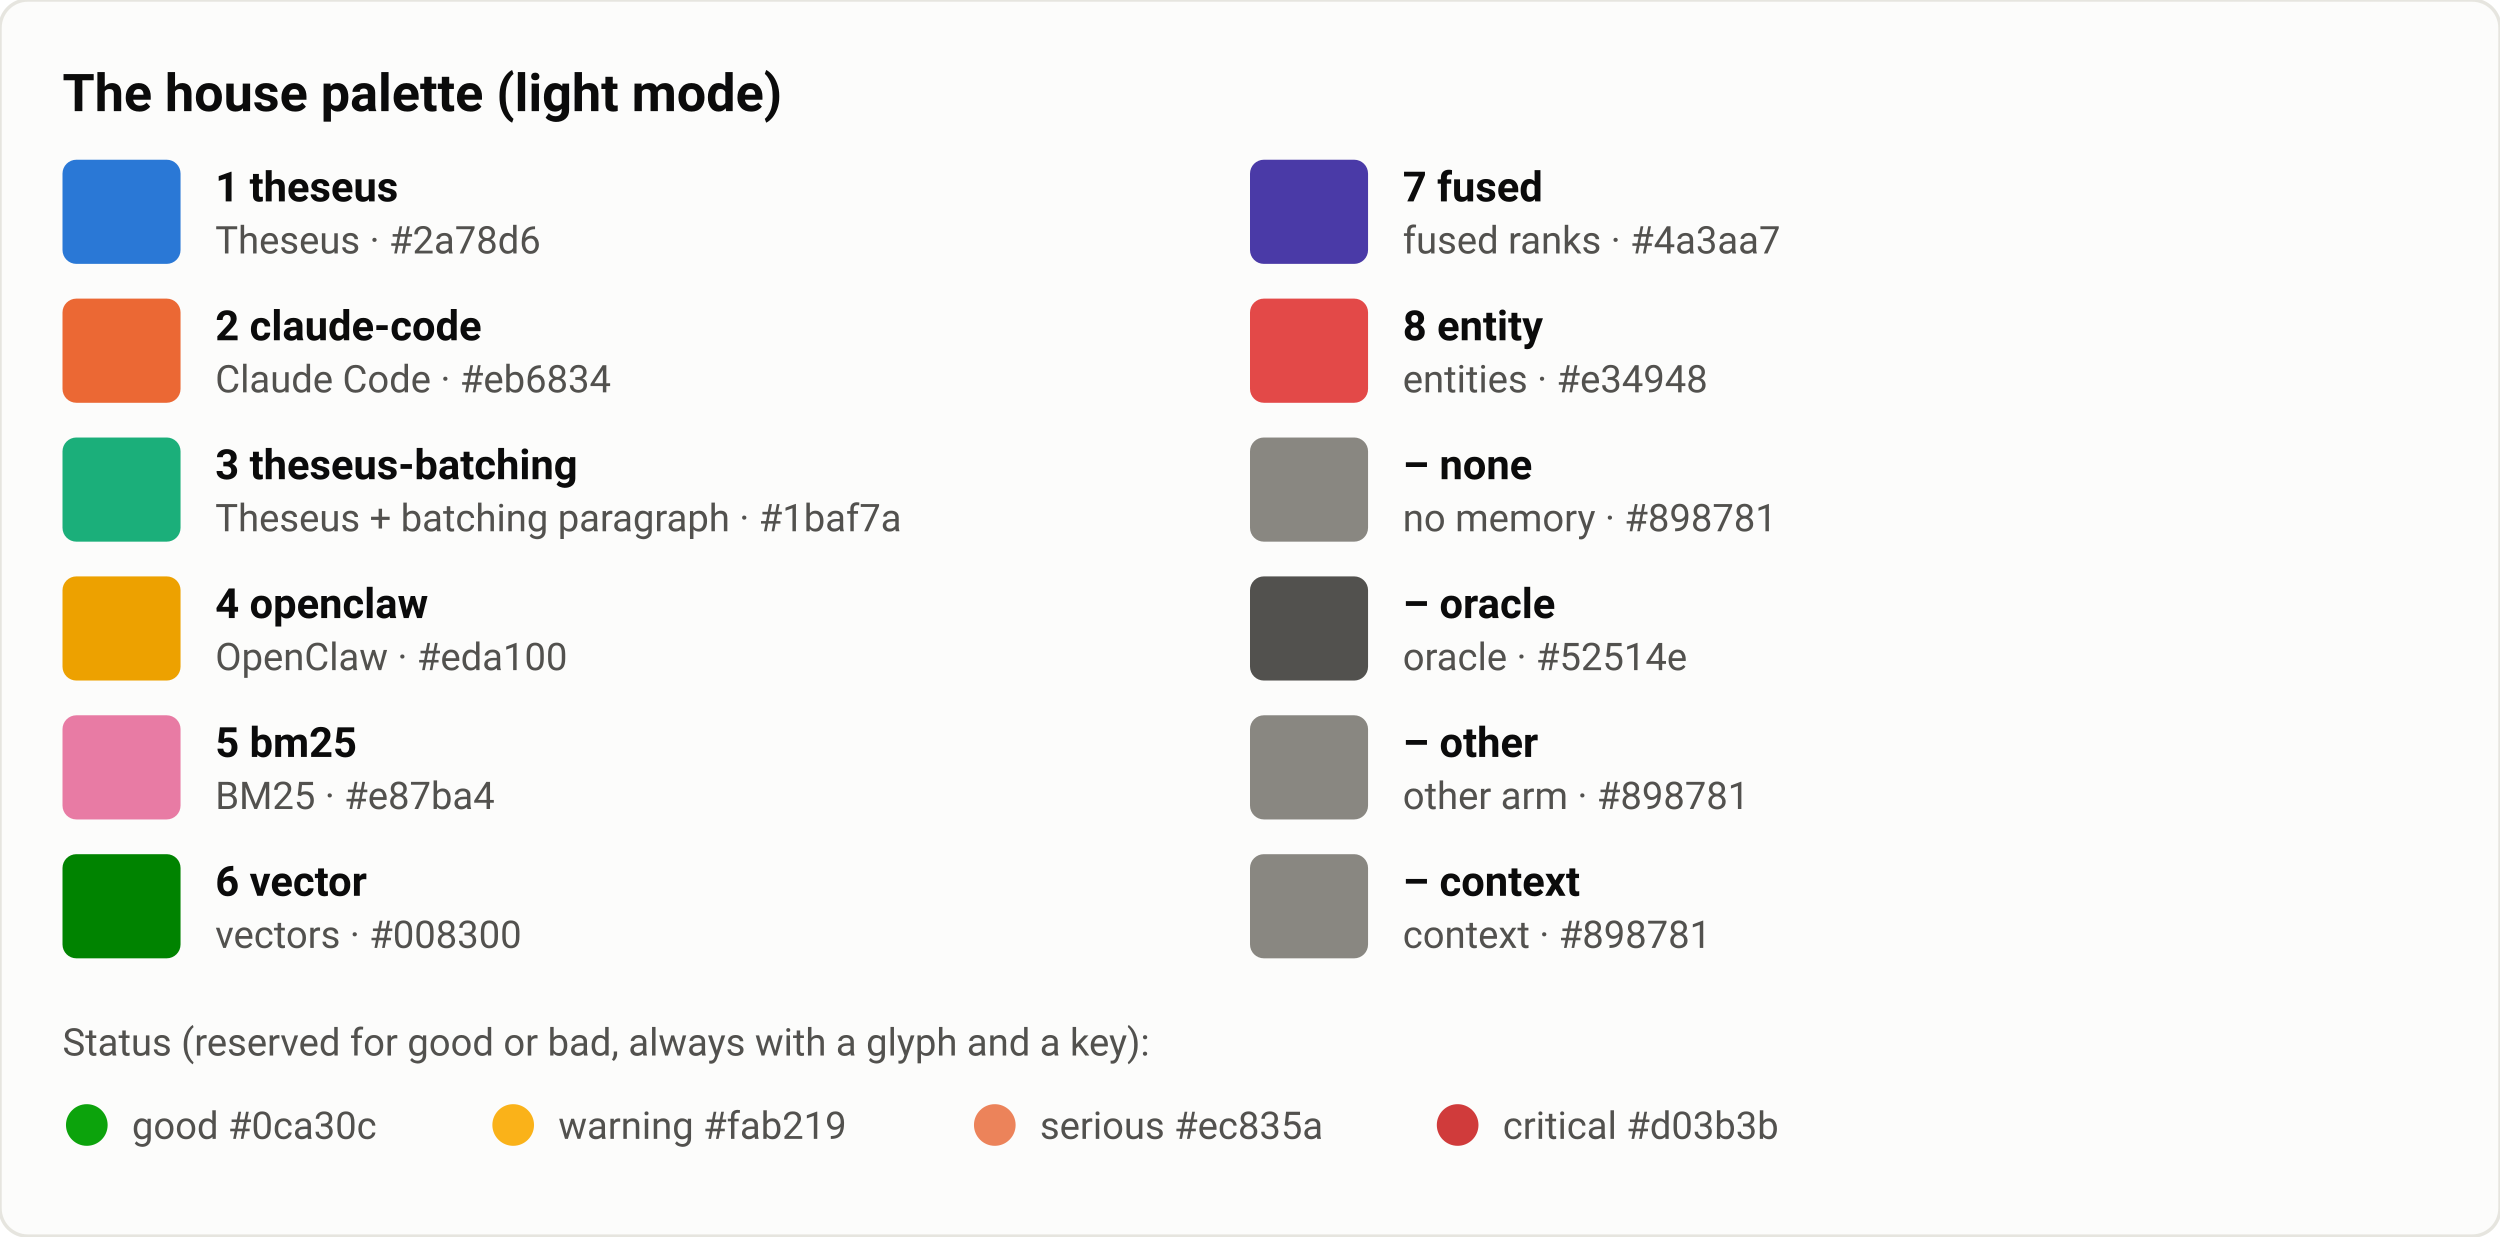
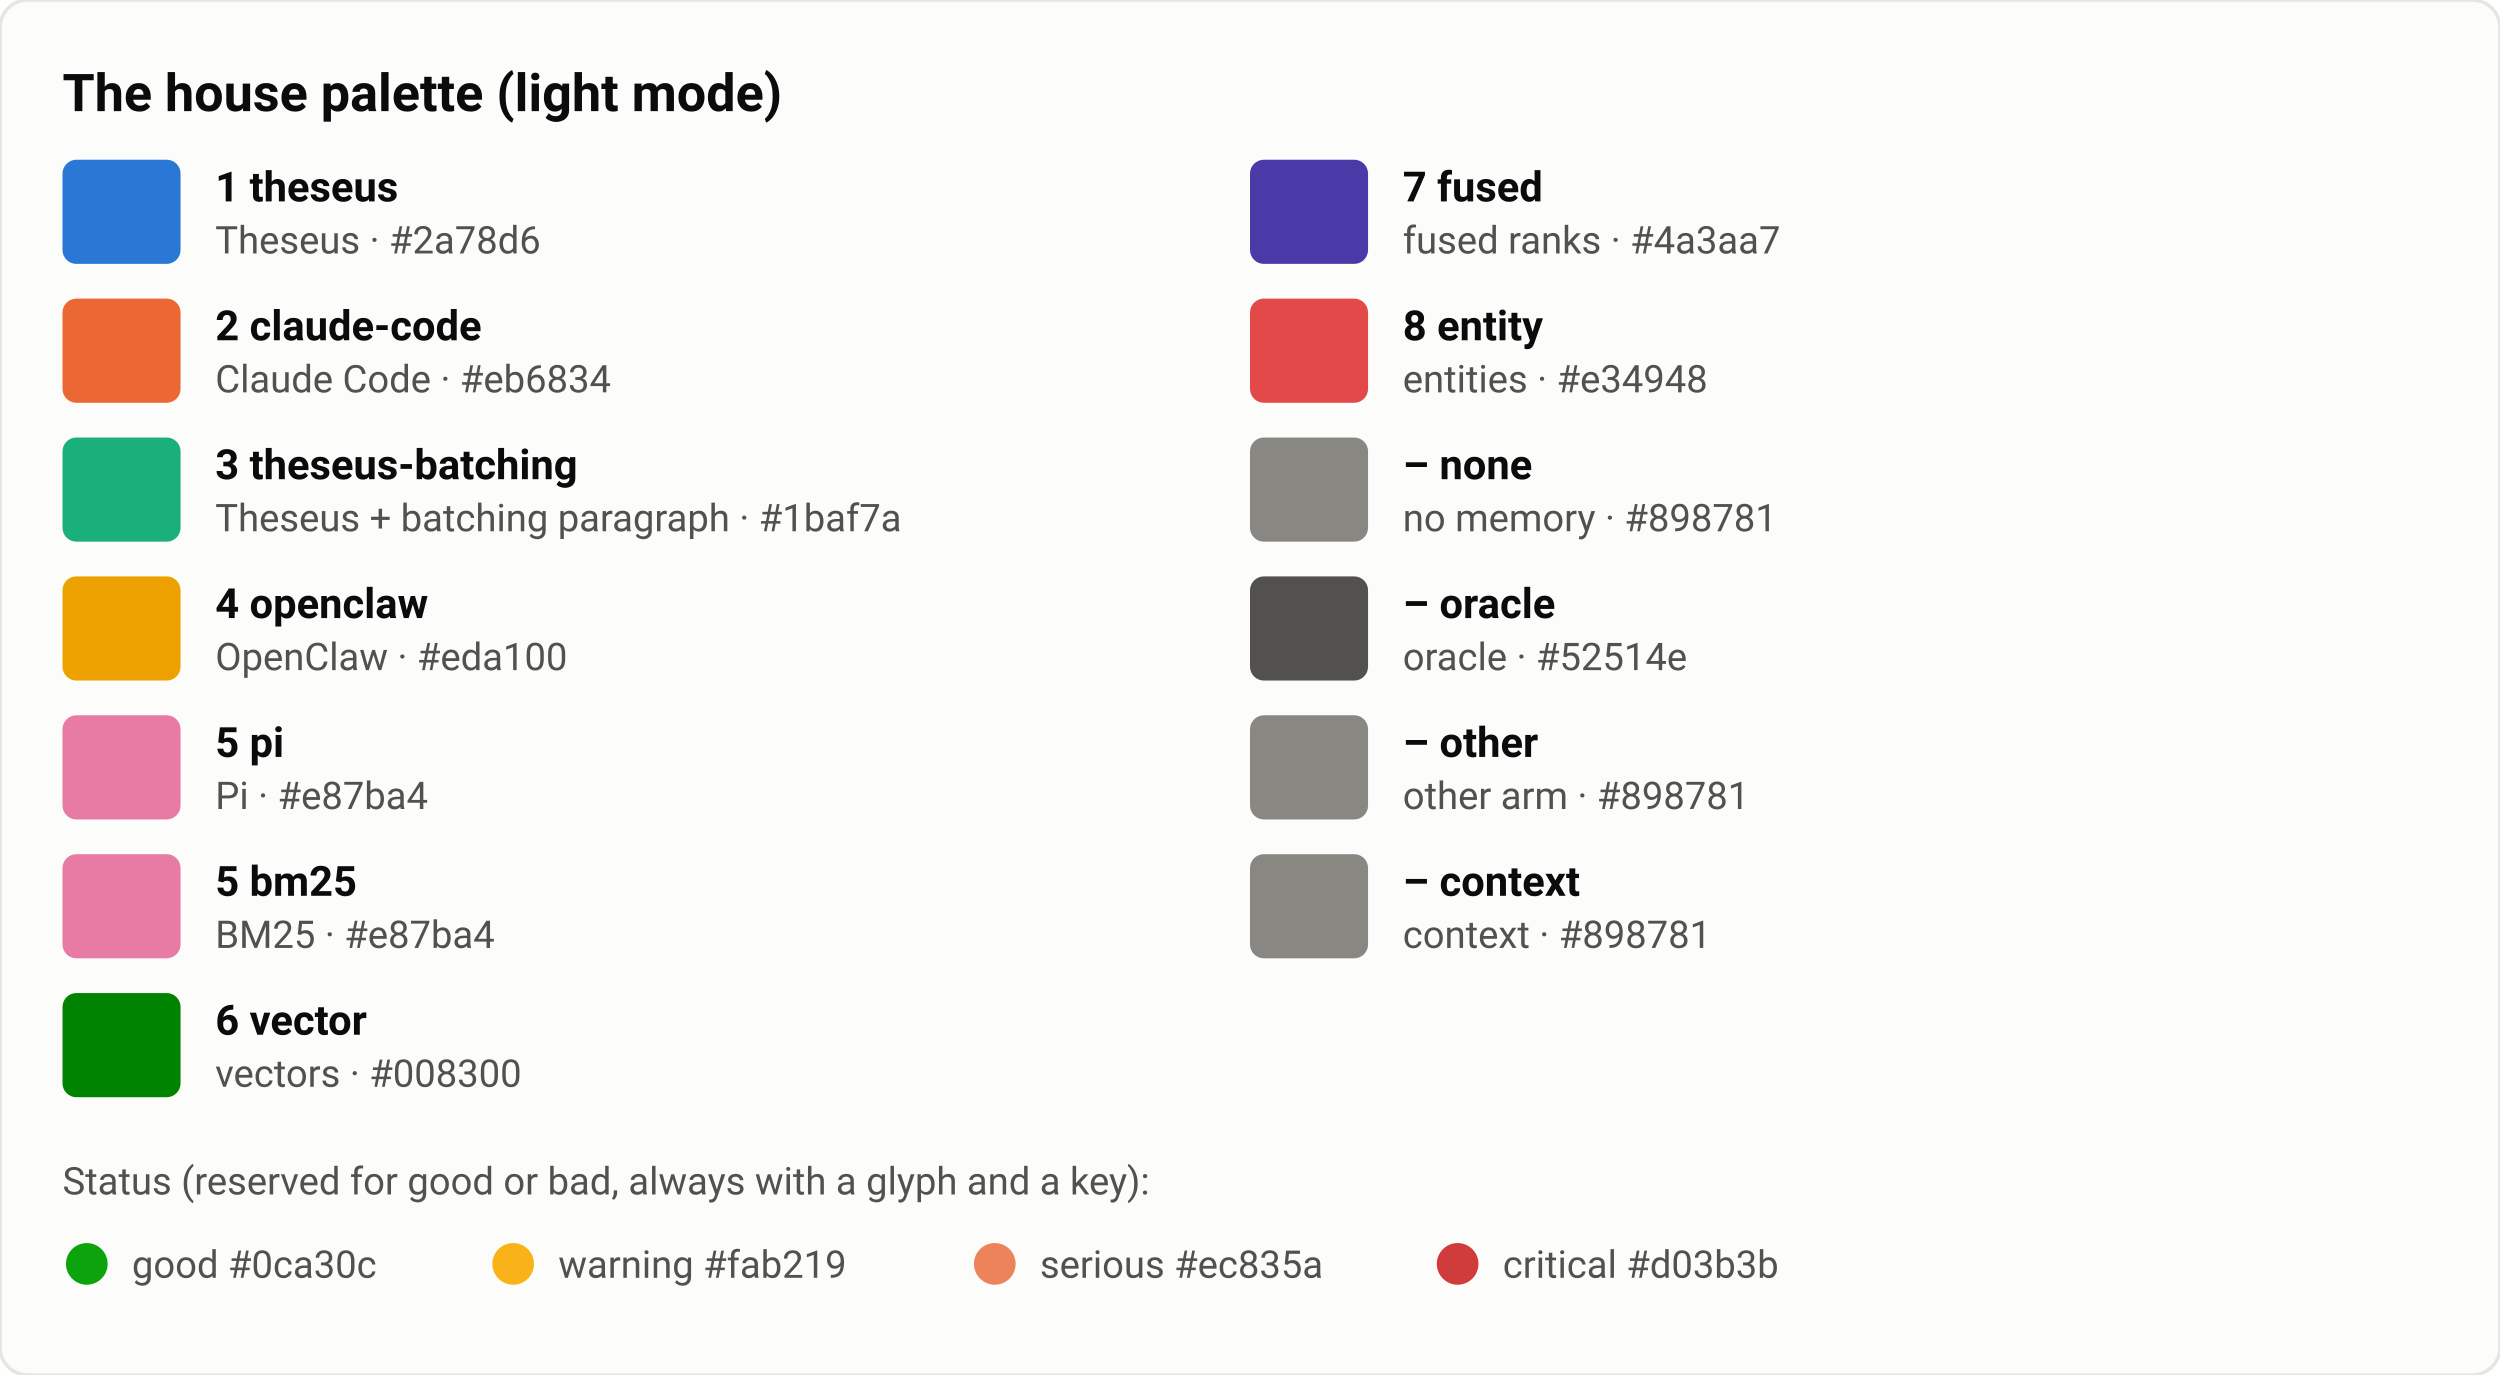
- <svg xmlns="http://www.w3.org/2000/svg" width="720" height="356" viewBox="0 0 720 356" role="img" aria-labelledby="t-palette t-palette-d" font-family="system-ui, -apple-system, 'Segoe UI', Roboto, Helvetica, Arial, sans-serif">
-   <rect width="720" height="356" rx="8" fill="#fcfcfb" stroke="#e6e5df" />
+ <svg xmlns="http://www.w3.org/2000/svg" width="720" height="396" viewBox="0 0 720 396" role="img" aria-labelledby="t-palette t-palette-d" font-family="system-ui, -apple-system, 'Segoe UI', Roboto, Helvetica, Arial, sans-serif">
+   <rect width="720" height="396" rx="8" fill="#fcfcfb" stroke="#e6e5df" />
  <text x="18.0" y="32.0" font-size="15" fill="#0b0b0b" font-weight="600">The house palette (light mode)</text>
  <g>
    <rect x="18.0" y="46.0" width="34" height="30" rx="4" fill="#2a78d6" />
  </g>
  <text x="62.0" y="58.0" font-size="12" fill="#0b0b0b" font-weight="600">1  theseus</text>
  <text x="62.0" y="73.0" font-size="11" fill="#52514e">Theseus · #2a78d6</text>
  <g>
    <rect x="18.0" y="86.0" width="34" height="30" rx="4" fill="#eb6834" />
  </g>
  <text x="62.0" y="98.0" font-size="12" fill="#0b0b0b" font-weight="600">2  claude-code</text>
  <text x="62.0" y="113.0" font-size="11" fill="#52514e">Claude Code · #eb6834</text>
  <g>
    <rect x="18.0" y="126.0" width="34" height="30" rx="4" fill="#1baf7a" />
  </g>
  <text x="62.0" y="138.0" font-size="12" fill="#0b0b0b" font-weight="600">3  theseus-batching</text>
  <text x="62.0" y="153.0" font-size="11" fill="#52514e">Theseus + batching paragraph · #1baf7a</text>
  <g>
    <rect x="18.0" y="166.0" width="34" height="30" rx="4" fill="#eda100" />
  </g>
  <text x="62.0" y="178.0" font-size="12" fill="#0b0b0b" font-weight="600">4  openclaw</text>
  <text x="62.0" y="193.0" font-size="11" fill="#52514e">OpenClaw · #eda100</text>
  <g>
    <rect x="18.0" y="206.0" width="34" height="30" rx="4" fill="#e87ba4" />
  </g>
-   <text x="62.0" y="218.0" font-size="12" fill="#0b0b0b" font-weight="600">5  bm25</text>
-   <text x="62.0" y="233.0" font-size="11" fill="#52514e">BM25 · #e87ba4</text>
+   <text x="62.0" y="218.0" font-size="12" fill="#0b0b0b" font-weight="600">5  pi</text>
+   <text x="62.0" y="233.0" font-size="11" fill="#52514e">Pi · #e87ba4</text>
  <g>
-     <rect x="18.0" y="246.0" width="34" height="30" rx="4" fill="#008300" />
+     <rect x="18.0" y="246.0" width="34" height="30" rx="4" fill="#e87ba4" />
  </g>
-   <text x="62.0" y="258.0" font-size="12" fill="#0b0b0b" font-weight="600">6  vector</text>
-   <text x="62.0" y="273.0" font-size="11" fill="#52514e">vectors · #008300</text>
+   <text x="62.0" y="258.0" font-size="12" fill="#0b0b0b" font-weight="600">5  bm25</text>
+   <text x="62.0" y="273.0" font-size="11" fill="#52514e">BM25 · #e87ba4</text>
+   <g>
+     <rect x="18.0" y="286.0" width="34" height="30" rx="4" fill="#008300" />
+   </g>
+   <text x="62.0" y="298.0" font-size="12" fill="#0b0b0b" font-weight="600">6  vector</text>
+   <text x="62.0" y="313.0" font-size="11" fill="#52514e">vectors · #008300</text>
  <g>
    <rect x="360.0" y="46.0" width="34" height="30" rx="4" fill="#4a3aa7" />
  </g>
  <text x="404.0" y="58.0" font-size="12" fill="#0b0b0b" font-weight="600">7  fused</text>
  <text x="404.0" y="73.0" font-size="11" fill="#52514e">fused ranks · #4a3aa7</text>
  <g>
    <rect x="360.0" y="86.0" width="34" height="30" rx="4" fill="#e34948" />
  </g>
  <text x="404.0" y="98.0" font-size="12" fill="#0b0b0b" font-weight="600">8  entity</text>
  <text x="404.0" y="113.0" font-size="11" fill="#52514e">entities · #e34948</text>
  <g>
    <rect x="360.0" y="126.0" width="34" height="30" rx="4" fill="#898781" />
  </g>
  <text x="404.0" y="138.0" font-size="12" fill="#0b0b0b" font-weight="600">–  none</text>
  <text x="404.0" y="153.0" font-size="11" fill="#52514e">no memory · #898781</text>
  <g>
    <rect x="360.0" y="166.0" width="34" height="30" rx="4" fill="#52514e" />
  </g>
  <text x="404.0" y="178.0" font-size="12" fill="#0b0b0b" font-weight="600">–  oracle</text>
  <text x="404.0" y="193.0" font-size="11" fill="#52514e">oracle · #52514e</text>
  <g>
    <rect x="360.0" y="206.0" width="34" height="30" rx="4" fill="#898781" />
  </g>
  <text x="404.0" y="218.0" font-size="12" fill="#0b0b0b" font-weight="600">–  other</text>
  <text x="404.0" y="233.0" font-size="11" fill="#52514e">other arm · #898781</text>
  <g>
    <rect x="360.0" y="246.0" width="34" height="30" rx="4" fill="#898781" />
  </g>
  <text x="404.0" y="258.0" font-size="12" fill="#0b0b0b" font-weight="600">–  context</text>
  <text x="404.0" y="273.0" font-size="11" fill="#52514e">context · #898781</text>
-   <text x="18.0" y="304.0" font-size="11" fill="#52514e">Status (reserved for good or bad, always with a glyph and a key):</text>
+   <text x="18.0" y="344.0" font-size="11" fill="#52514e">Status (reserved for good or bad, always with a glyph and a key):</text>
  <g>
-     <circle cx="25.0" cy="324.0" r="6" fill="#0ca30c" />
+     <circle cx="25.0" cy="364.0" r="6" fill="#0ca30c" />
  </g>
-   <text x="38.0" y="328.0" font-size="11" fill="#52514e">good #0ca30c</text>
+   <text x="38.0" y="368.0" font-size="11" fill="#52514e">good #0ca30c</text>
  <g>
-     <circle cx="147.8" cy="324.0" r="6" fill="#fab219" />
+     <circle cx="147.8" cy="364.0" r="6" fill="#fab219" />
  </g>
-   <text x="160.8" y="328.0" font-size="11" fill="#52514e">warning #fab219</text>
+   <text x="160.8" y="368.0" font-size="11" fill="#52514e">warning #fab219</text>
  <g>
-     <circle cx="286.5" cy="324.0" r="6" fill="#ec835a" />
+     <circle cx="286.5" cy="364.0" r="6" fill="#ec835a" />
  </g>
-   <text x="299.5" y="328.0" font-size="11" fill="#52514e">serious #ec835a</text>
+   <text x="299.5" y="368.0" font-size="11" fill="#52514e">serious #ec835a</text>
  <g>
-     <circle cx="419.8" cy="324.0" r="6" fill="#d03b3b" />
+     <circle cx="419.8" cy="364.0" r="6" fill="#d03b3b" />
  </g>
-   <text x="432.8" y="328.0" font-size="11" fill="#52514e">critical #d03b3b</text>
+   <text x="432.8" y="368.0" font-size="11" fill="#52514e">critical #d03b3b</text>
</svg>
